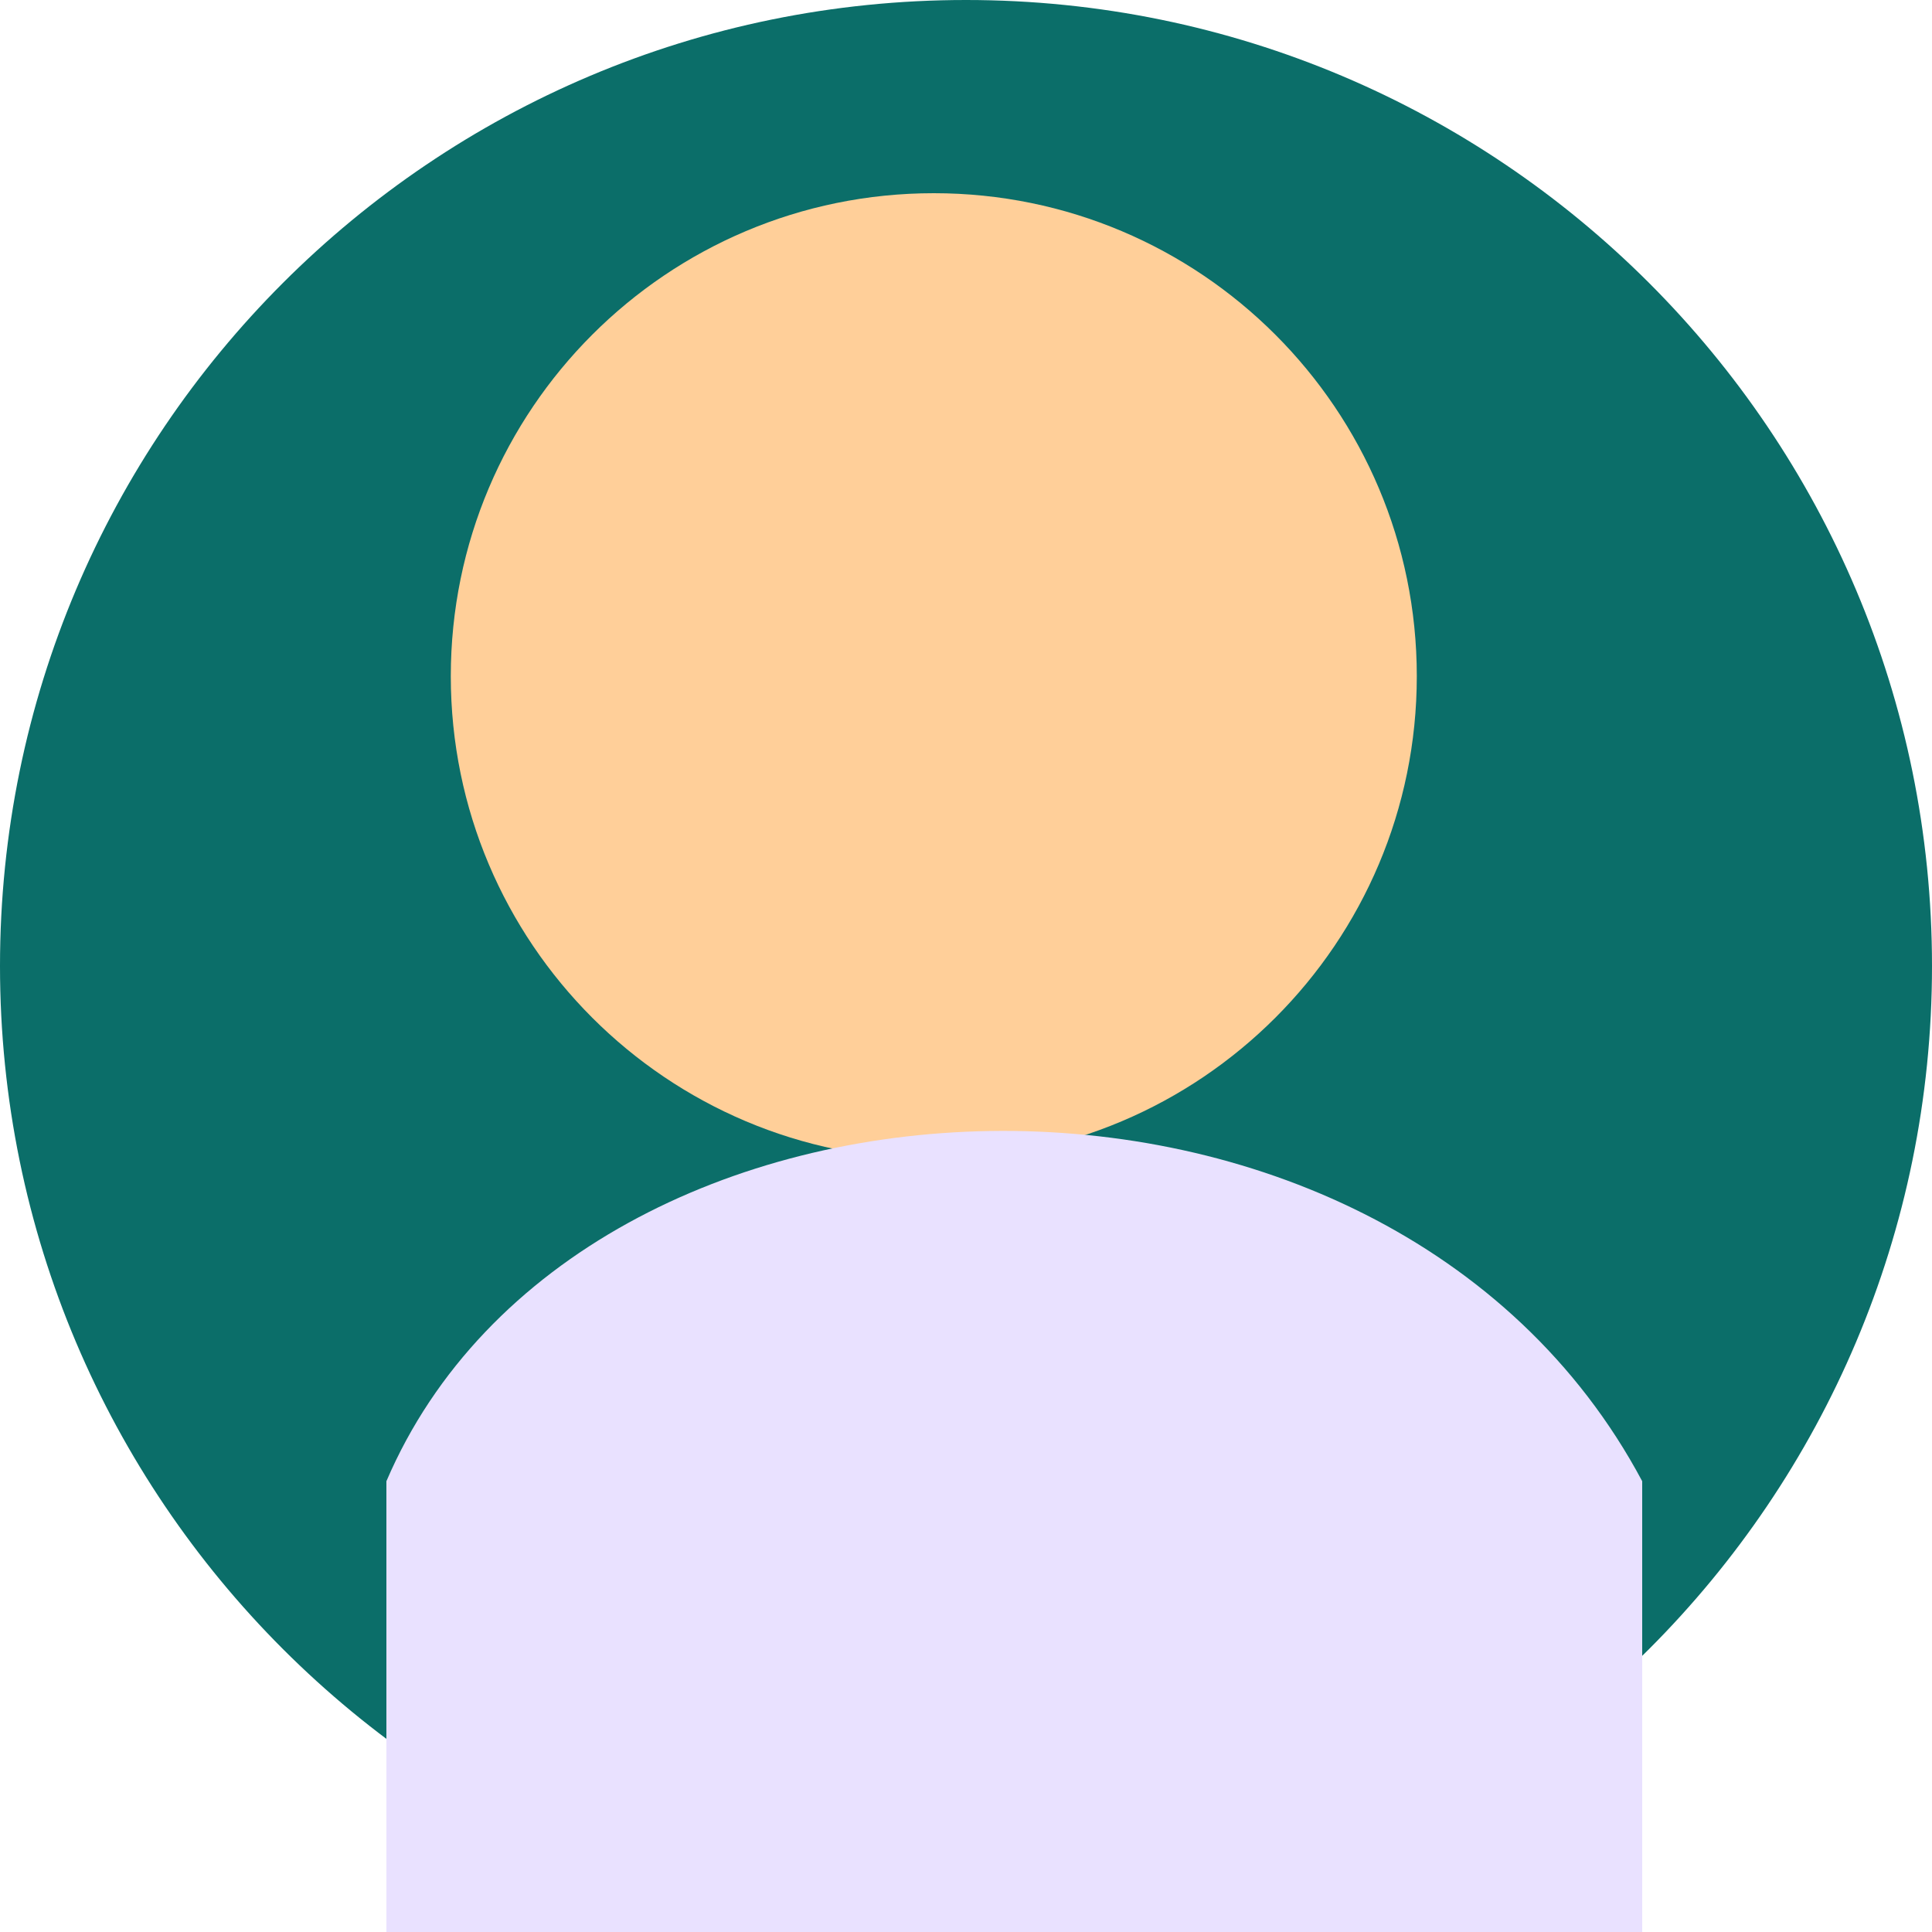
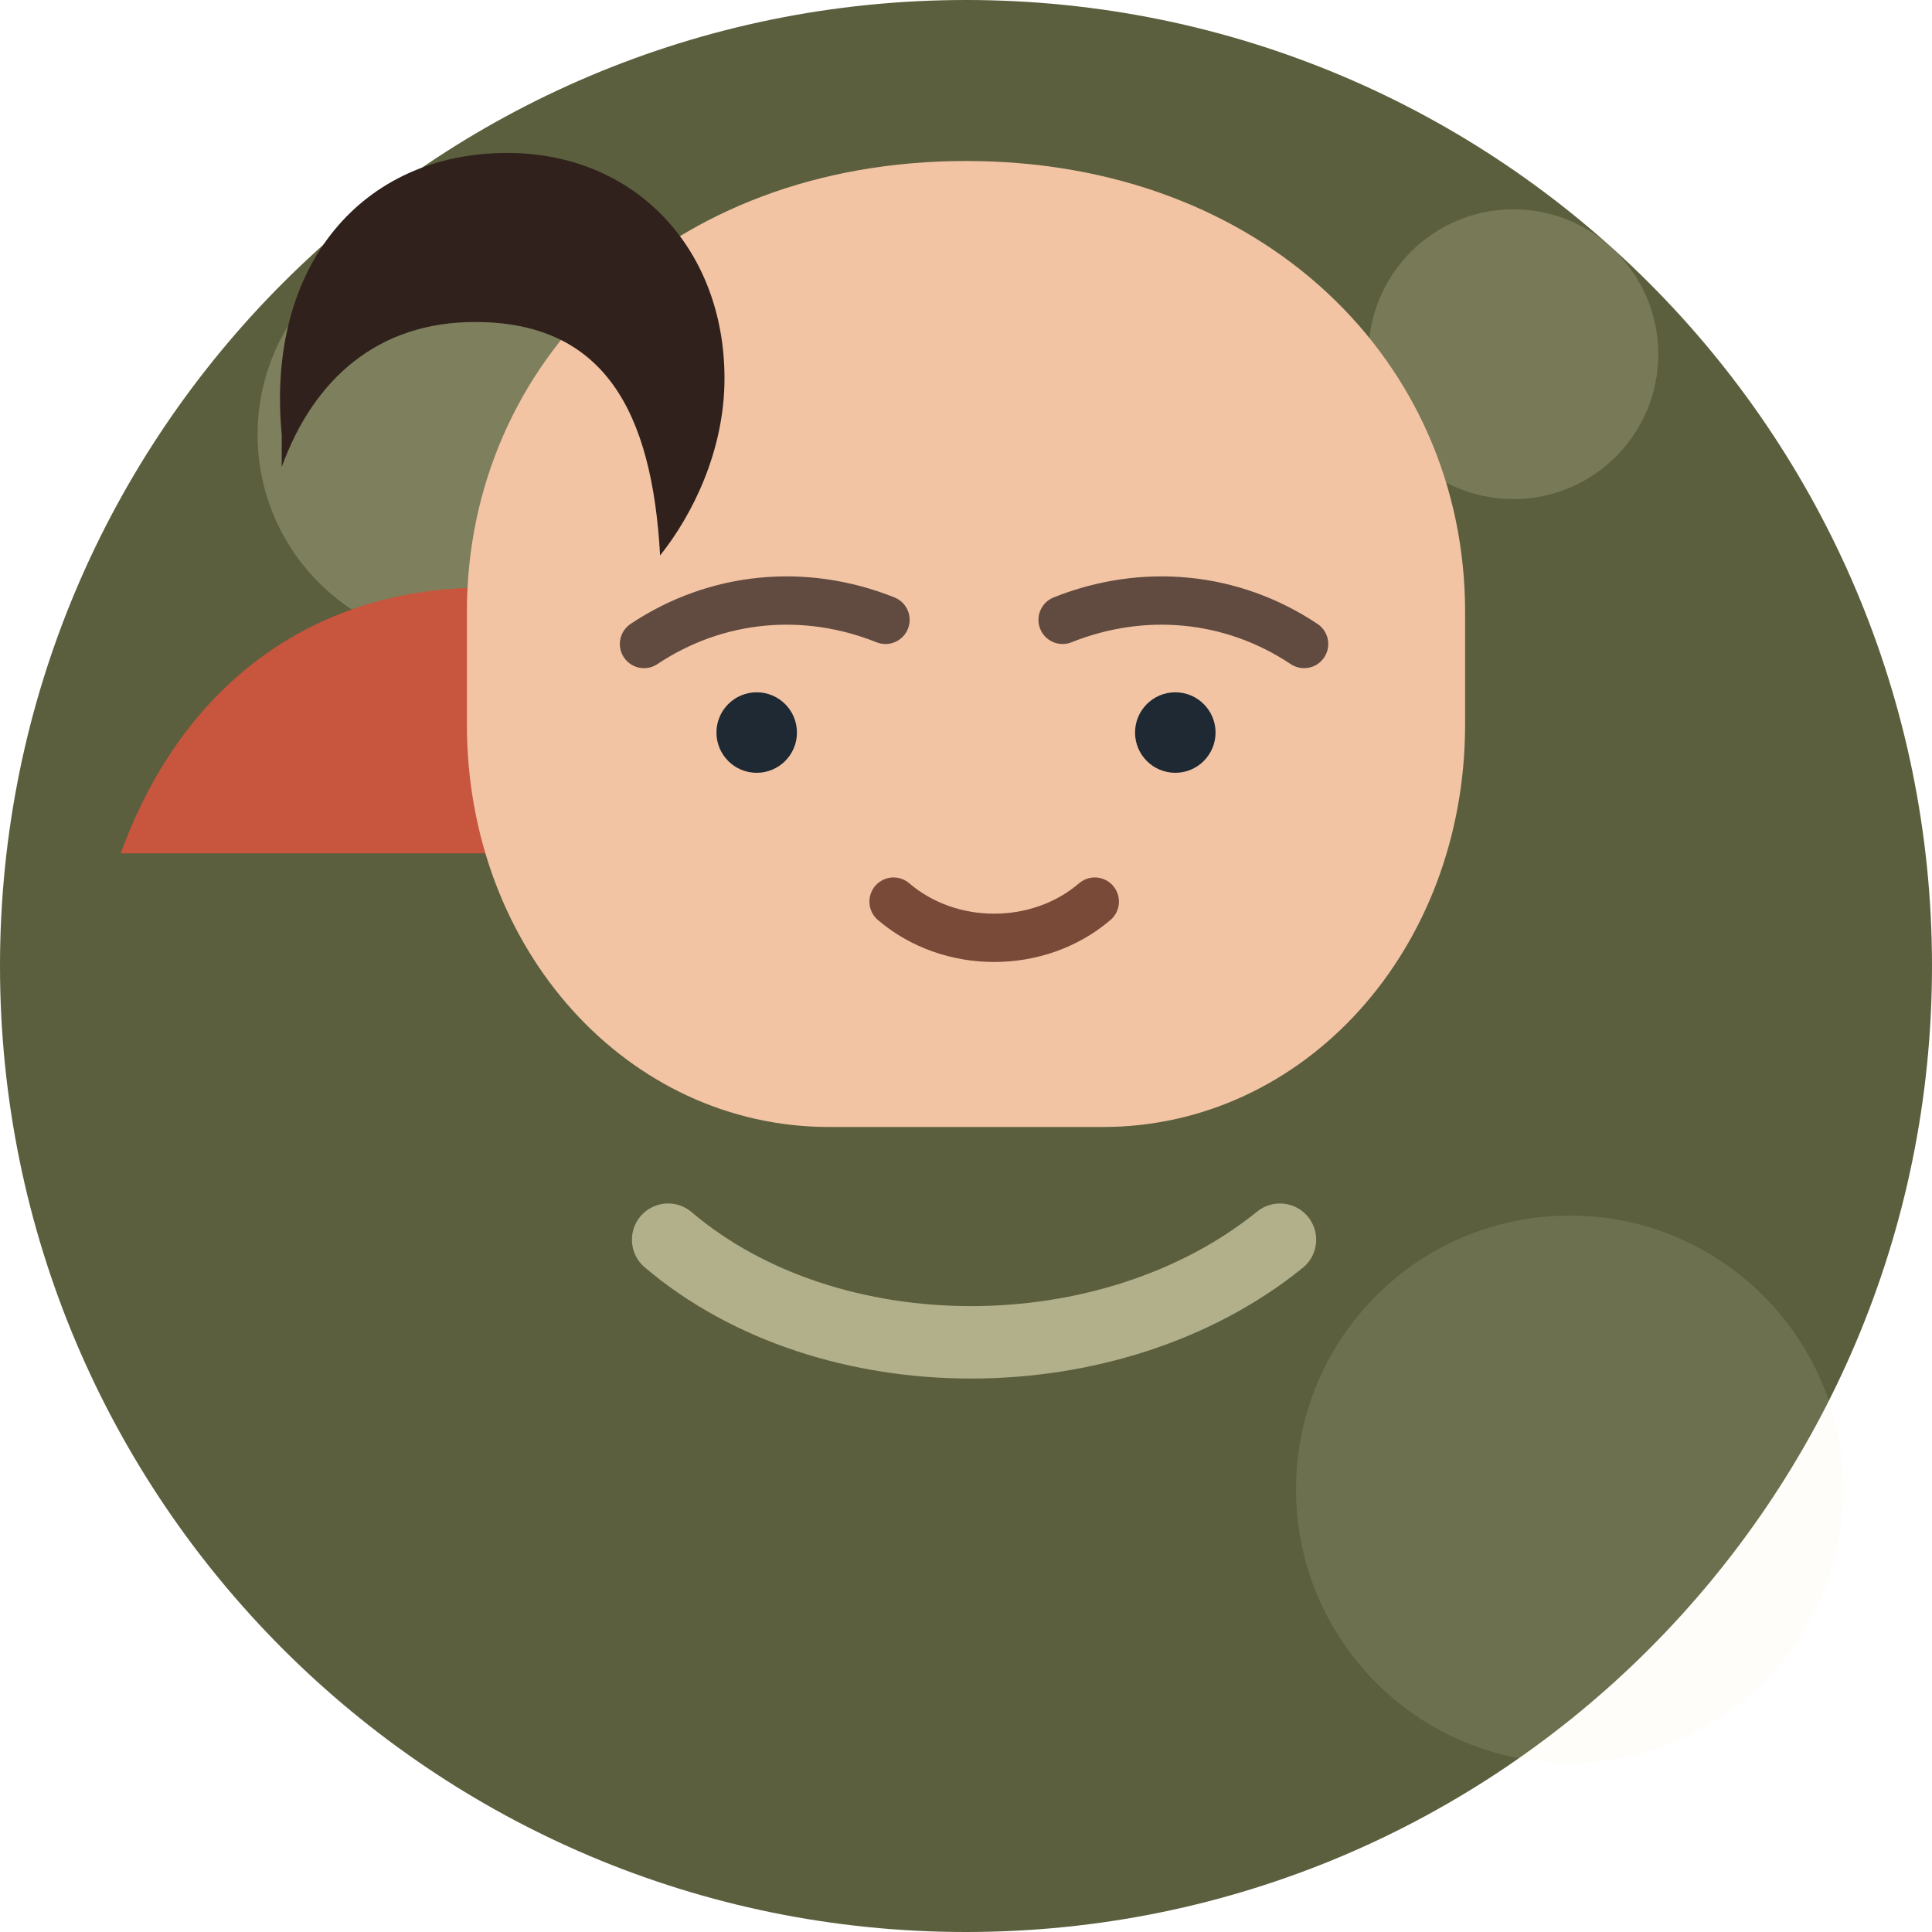
- <svg xmlns="http://www.w3.org/2000/svg" viewBox="0 0 120 120">
-   <rect width="120" height="120" rx="60" fill="#0b6e69" />
-   <circle cx="58" cy="42" r="30" fill="#ffcf99" />
-   <path d="M24 92c12-28 62-30 78 0v28H24z" fill="#e9e1ff" />
+ <svg xmlns="http://www.w3.org/2000/svg" viewBox="0 0 240 240" role="img" aria-label="default avatar 08">
+   <rect width="240" height="240" rx="120" fill="#5b5f3d" />
+   <circle cx="58" cy="54" r="26" fill="#faf0ca" opacity=".22" />
+   <circle cx="188" cy="44" r="18" fill="#faf0ca" opacity=".18" />
+   <circle cx="195" cy="185" r="34" fill="#faf0ca" opacity=".12" />
+   <path d="M60 73c-20 0-37 11-45 33h90c-8-22-25-33-45-33z" fill="#c8553d" />
+   <path d="M58 90c0 28 20 50 45 50h34c25 0 45-22 45-50V76c0-31-25-56-62-56S58 45 58 76v14z" fill="#f2c4a4" />
+   <path d="M35 54c-2-21 10-35 28-35 16 0 27 12 27 28 0 9-4 17-8 22-1-18-7-29-23-29-12 0-20 7-24 18z" fill="#30211d" />
+   <circle cx="94" cy="91" r="5" fill="#1f2933" />
+   <circle cx="146" cy="91" r="5" fill="#1f2933" />
+   <path d="M111 112c7 6 18 6 25 0" fill="none" stroke="#7a4a39" stroke-width="6" stroke-linecap="round" />
+   <path d="M80 80c9-6 20-7 30-3" fill="none" stroke="#30211d" stroke-width="6" stroke-linecap="round" opacity=".75" />
+   <path d="M132 77c10-4 21-3 30 3" fill="none" stroke="#30211d" stroke-width="6" stroke-linecap="round" opacity=".75" />
+   <path d="M83 154c20 17 55 17 76 0" fill="none" stroke="#faf0ca" stroke-width="9" stroke-linecap="round" opacity=".55" />
</svg>
